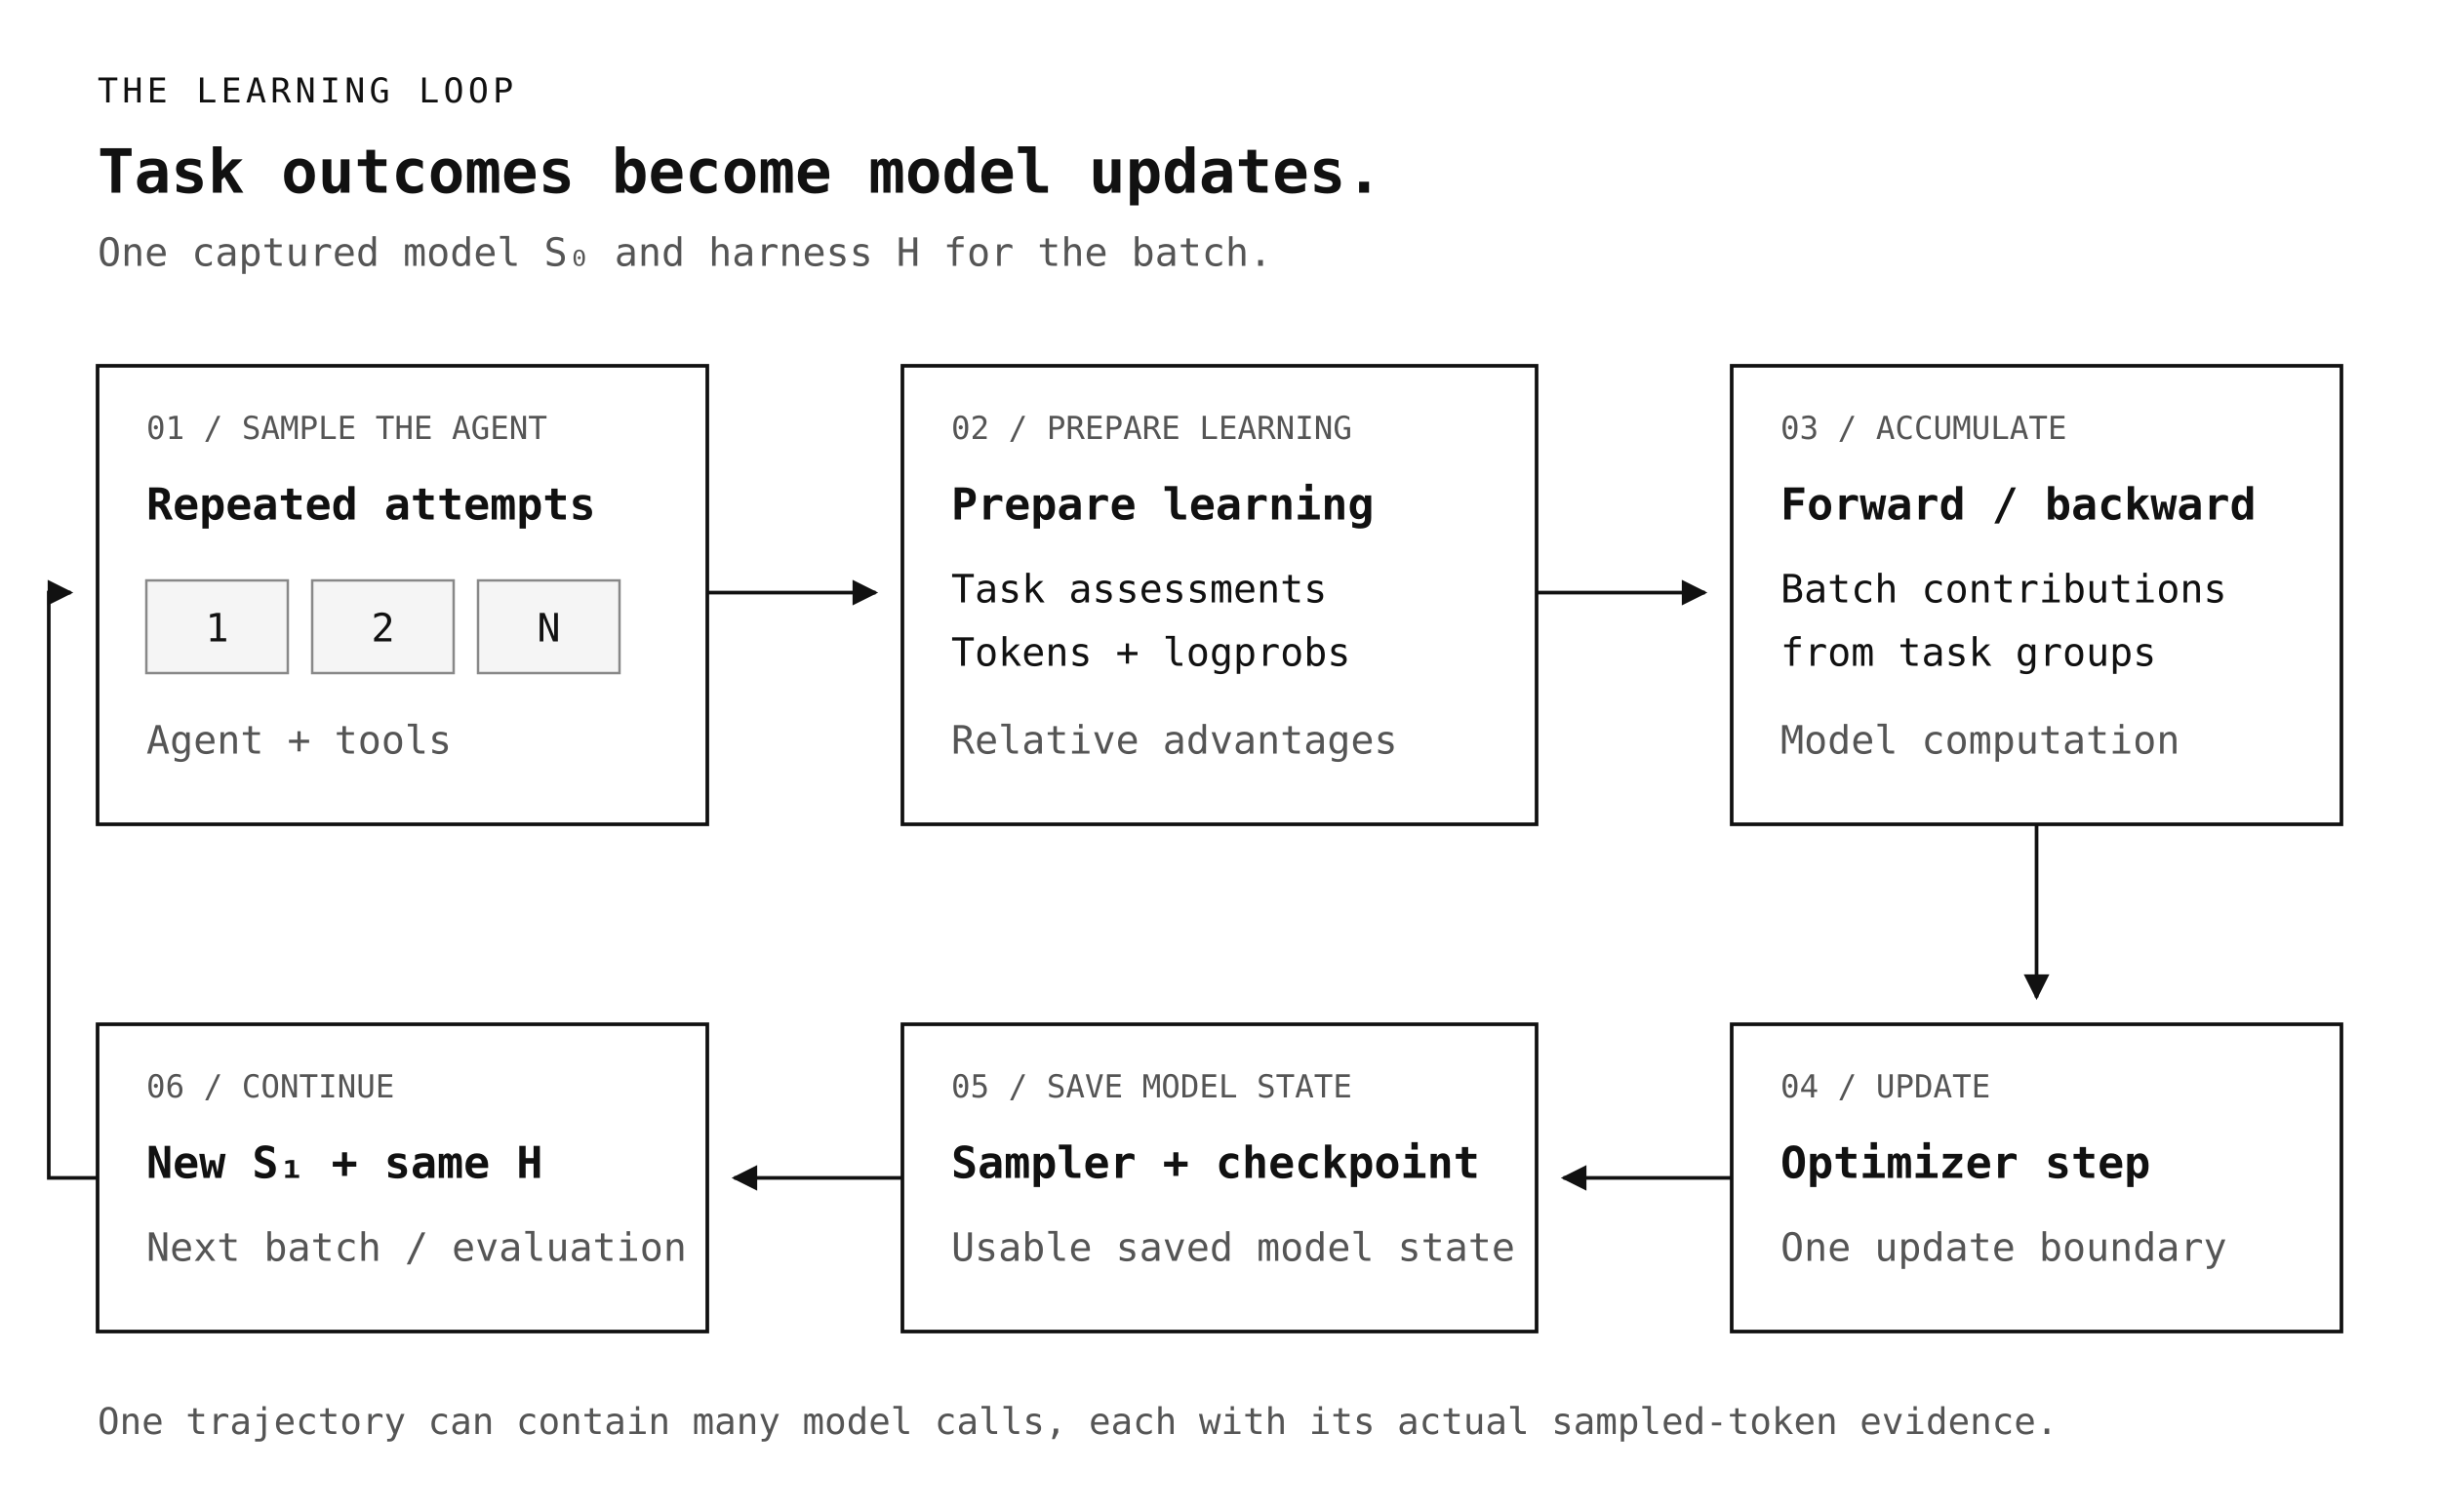
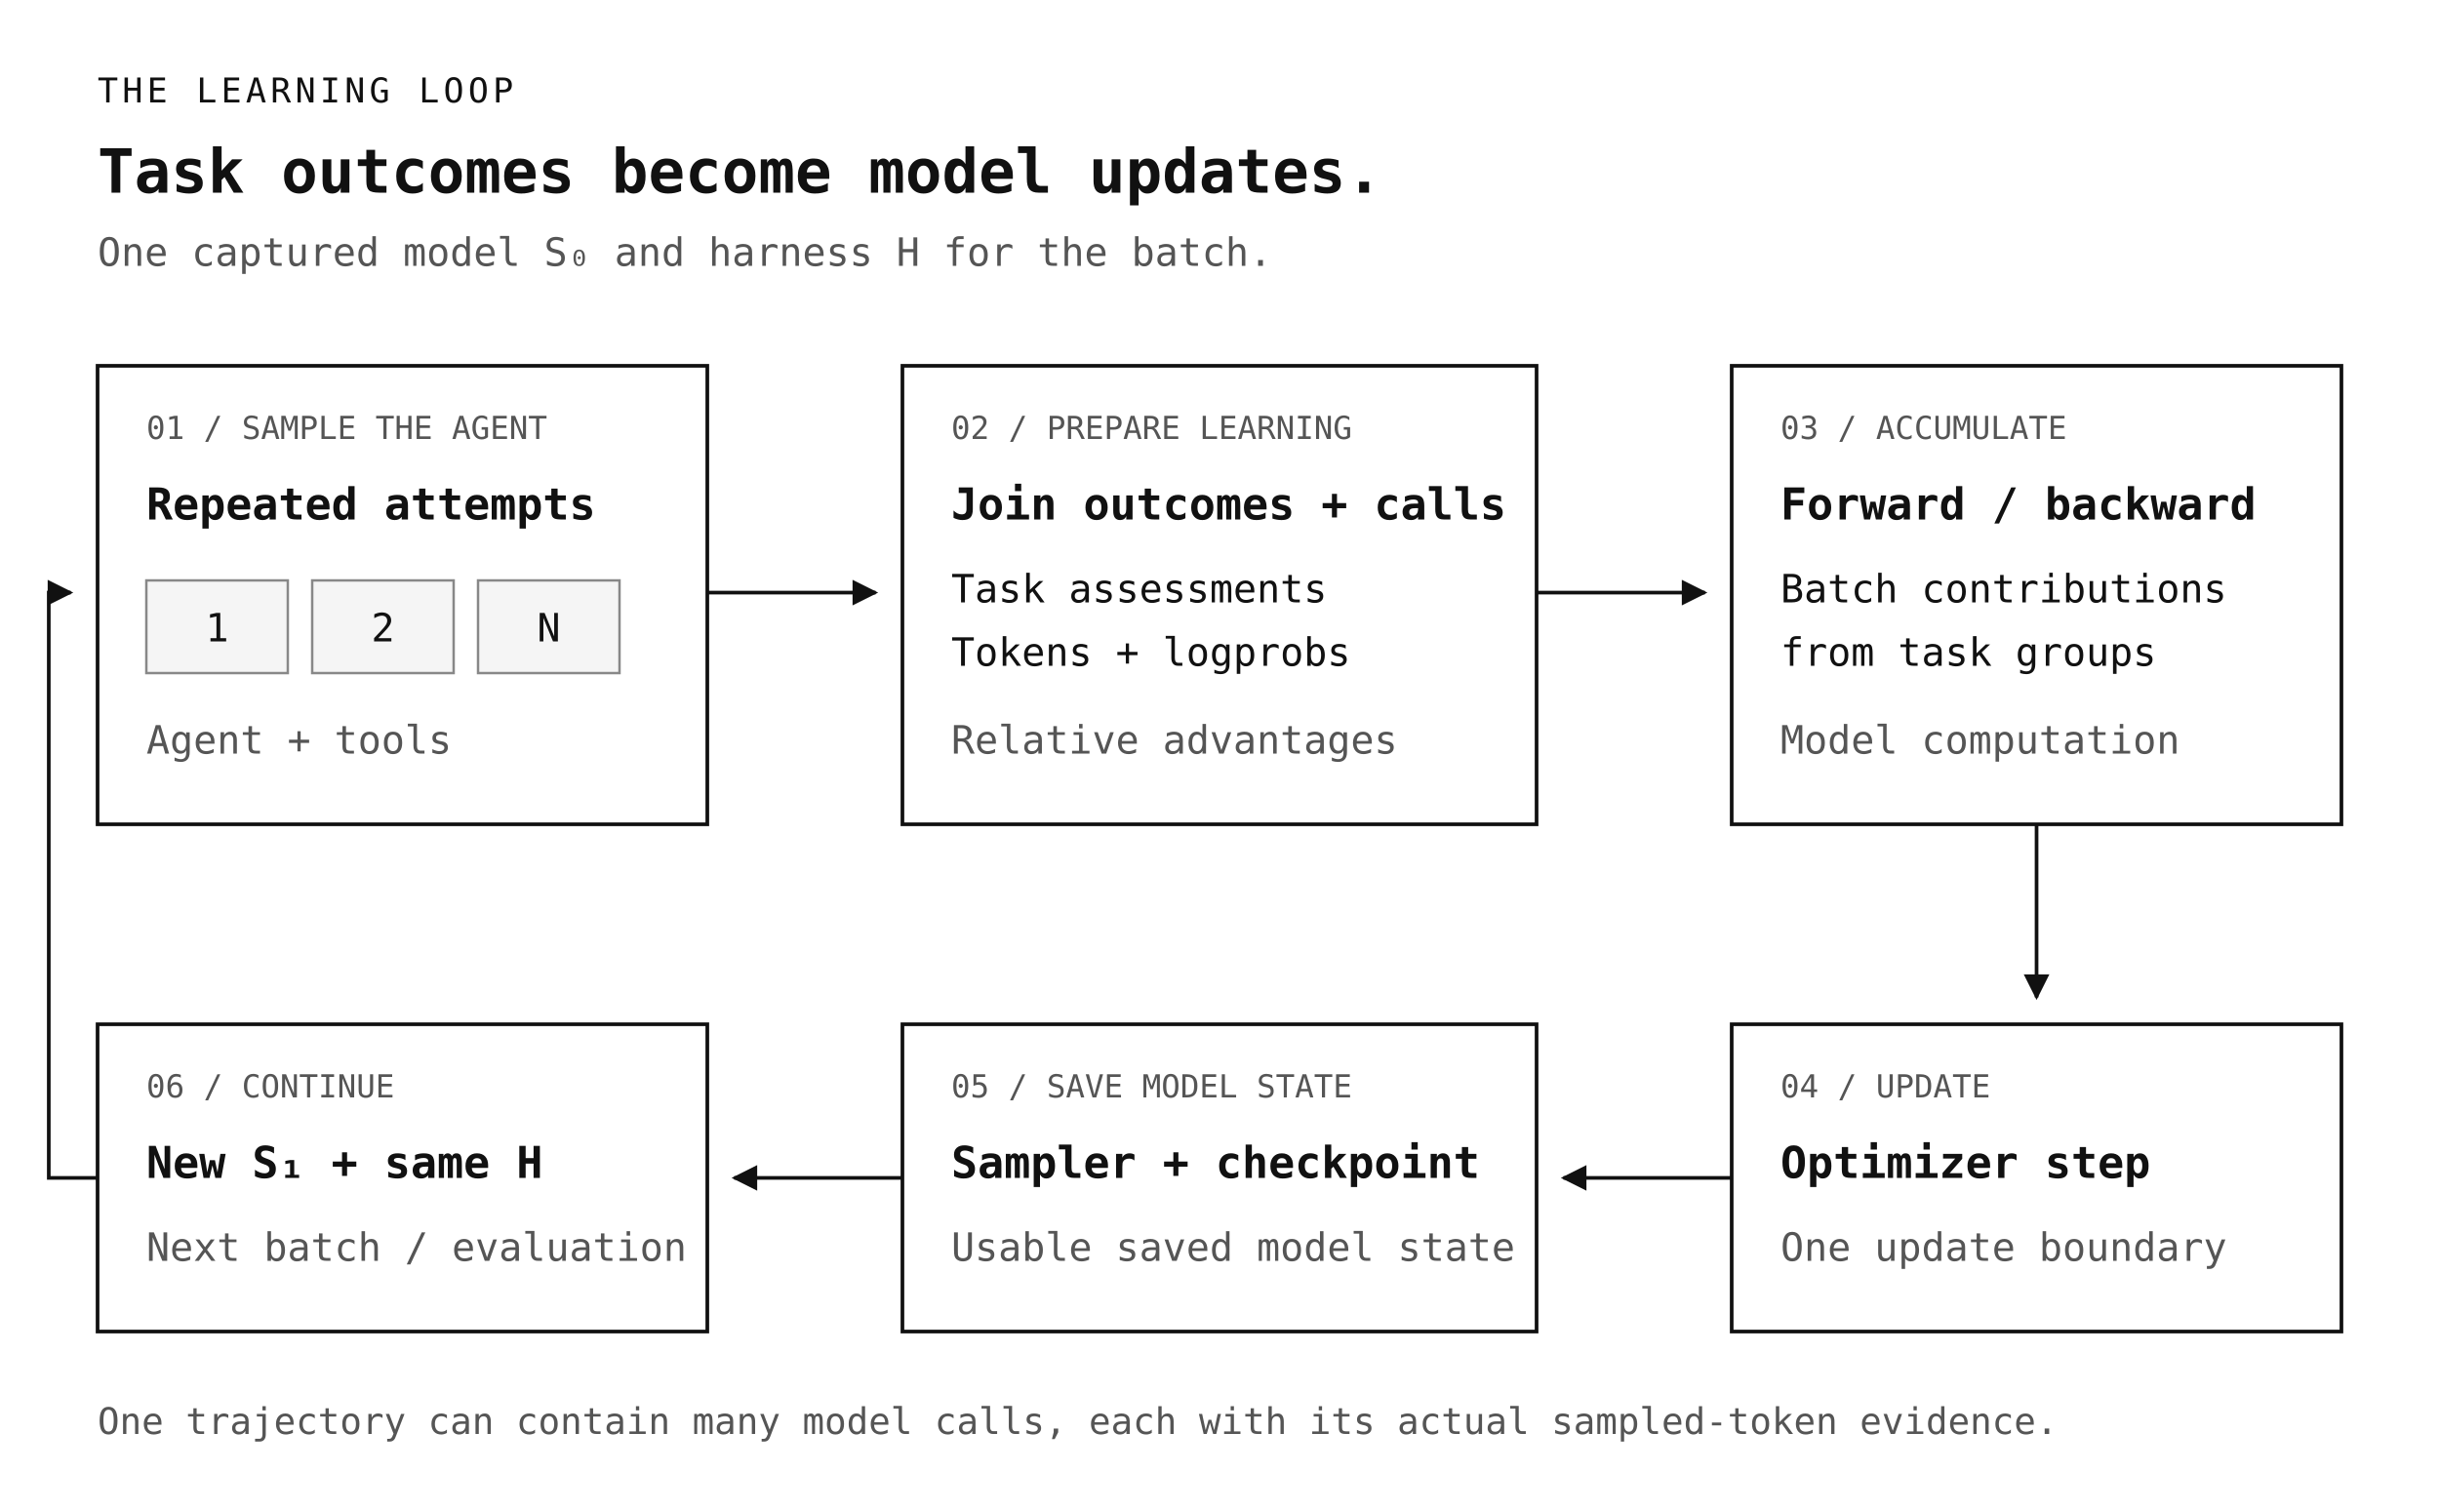
<svg xmlns="http://www.w3.org/2000/svg" width="1000" height="620" viewBox="0 0 1000 620" role="img" aria-labelledby="title desc">
  <defs>
    <marker id="arrow" viewBox="0 0 10 10" refX="9" refY="5" markerWidth="7" markerHeight="7" orient="auto-start-reverse">
      <path d="M0 0L10 5L0 10z" fill="#111" />
    </marker>
  </defs>
  <rect width="1000" height="620" fill="#fff" />
  <g font-family="ui-monospace, SFMono-Regular, Menlo, Consolas, monospace" fill="#111">
    <text x="40" y="42" font-size="14" letter-spacing="1.7">THE LEARNING LOOP</text>
    <text x="40" y="79" font-size="25" font-weight="700">Task outcomes become model updates.</text>
    <text x="40" y="109" font-size="16" fill="#555">One captured model S₀ and harness H for the batch.</text>
    <g fill="none" stroke="#111" stroke-width="1.5">
      <rect x="40" y="150" width="250" height="188" />
      <rect x="370" y="150" width="260" height="188" />
      <rect x="710" y="150" width="250" height="188" />
      <rect x="710" y="420" width="250" height="126" />
      <rect x="370" y="420" width="260" height="126" />
      <rect x="40" y="420" width="250" height="126" />
      <path d="M290 243H359" marker-end="url(#arrow)" />
      <path d="M630 243H699" marker-end="url(#arrow)" />
      <path d="M835 338V409" marker-end="url(#arrow)" />
      <path d="M710 483H641" marker-end="url(#arrow)" />
      <path d="M370 483H301" marker-end="url(#arrow)" />
      <path d="M40 483H20V243H29" marker-end="url(#arrow)" />
    </g>
    <text x="60" y="180" font-size="13" fill="#555">01 / SAMPLE THE AGENT</text>
    <text x="60" y="213" font-size="18" font-weight="700">Repeated attempts</text>
    <g stroke="#888" fill="#f5f5f5">
      <rect x="60" y="238" width="58" height="38" />
      <rect x="128" y="238" width="58" height="38" />
      <rect x="196" y="238" width="58" height="38" />
    </g>
    <g font-size="16" text-anchor="middle">
      <text x="89" y="263">1</text>
      <text x="157" y="263">2</text>
      <text x="225" y="263">N</text>
    </g>
    <text x="60" y="309" font-size="16" fill="#555">Agent + tools</text>
    <text x="390" y="180" font-size="13" fill="#555">02 / PREPARE LEARNING</text>
-     <text x="390" y="213" font-size="18" font-weight="700">Prepare learning</text>
+     <text x="390" y="213" font-size="18" font-weight="700">Join outcomes + calls</text>
    <text x="390" y="247" font-size="16">Task assessments</text>
    <text x="390" y="273" font-size="16">Tokens + logprobs</text>
    <text x="390" y="309" font-size="16" fill="#555">Relative advantages</text>
    <text x="730" y="180" font-size="13" fill="#555">03 / ACCUMULATE</text>
    <text x="730" y="213" font-size="18" font-weight="700">Forward / backward</text>
    <text x="730" y="247" font-size="16">Batch contributions</text>
    <text x="730" y="273" font-size="16">from task groups</text>
    <text x="730" y="309" font-size="16" fill="#555">Model computation</text>
    <text x="730" y="450" font-size="13" fill="#555">04 / UPDATE</text>
    <text x="730" y="483" font-size="18" font-weight="700">Optimizer step</text>
    <text x="730" y="517" font-size="16" fill="#555">One update boundary</text>
    <text x="390" y="450" font-size="13" fill="#555">05 / SAVE MODEL STATE</text>
    <text x="390" y="483" font-size="18" font-weight="700">Sampler + checkpoint</text>
    <text x="390" y="517" font-size="16" fill="#555">Usable saved model state</text>
    <text x="60" y="450" font-size="13" fill="#555">06 / CONTINUE</text>
    <text x="60" y="483" font-size="18" font-weight="700">New S₁ + same H</text>
    <text x="60" y="517" font-size="16" fill="#555">Next batch / evaluation</text>
    <text x="40" y="588" font-size="15" fill="#555">One trajectory can contain many model calls, each with its actual sampled-token evidence.</text>
  </g>
</svg>
